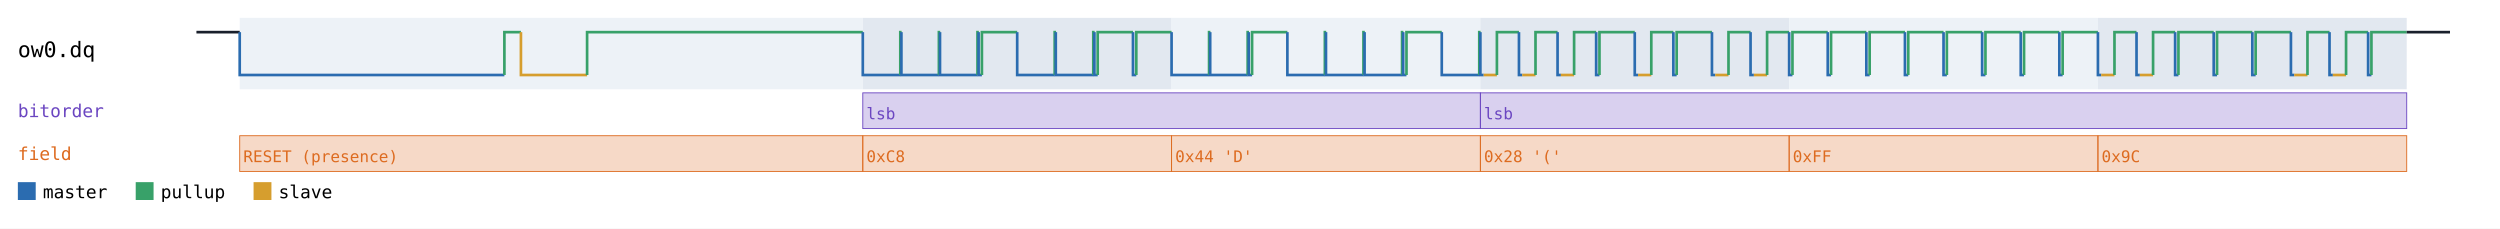
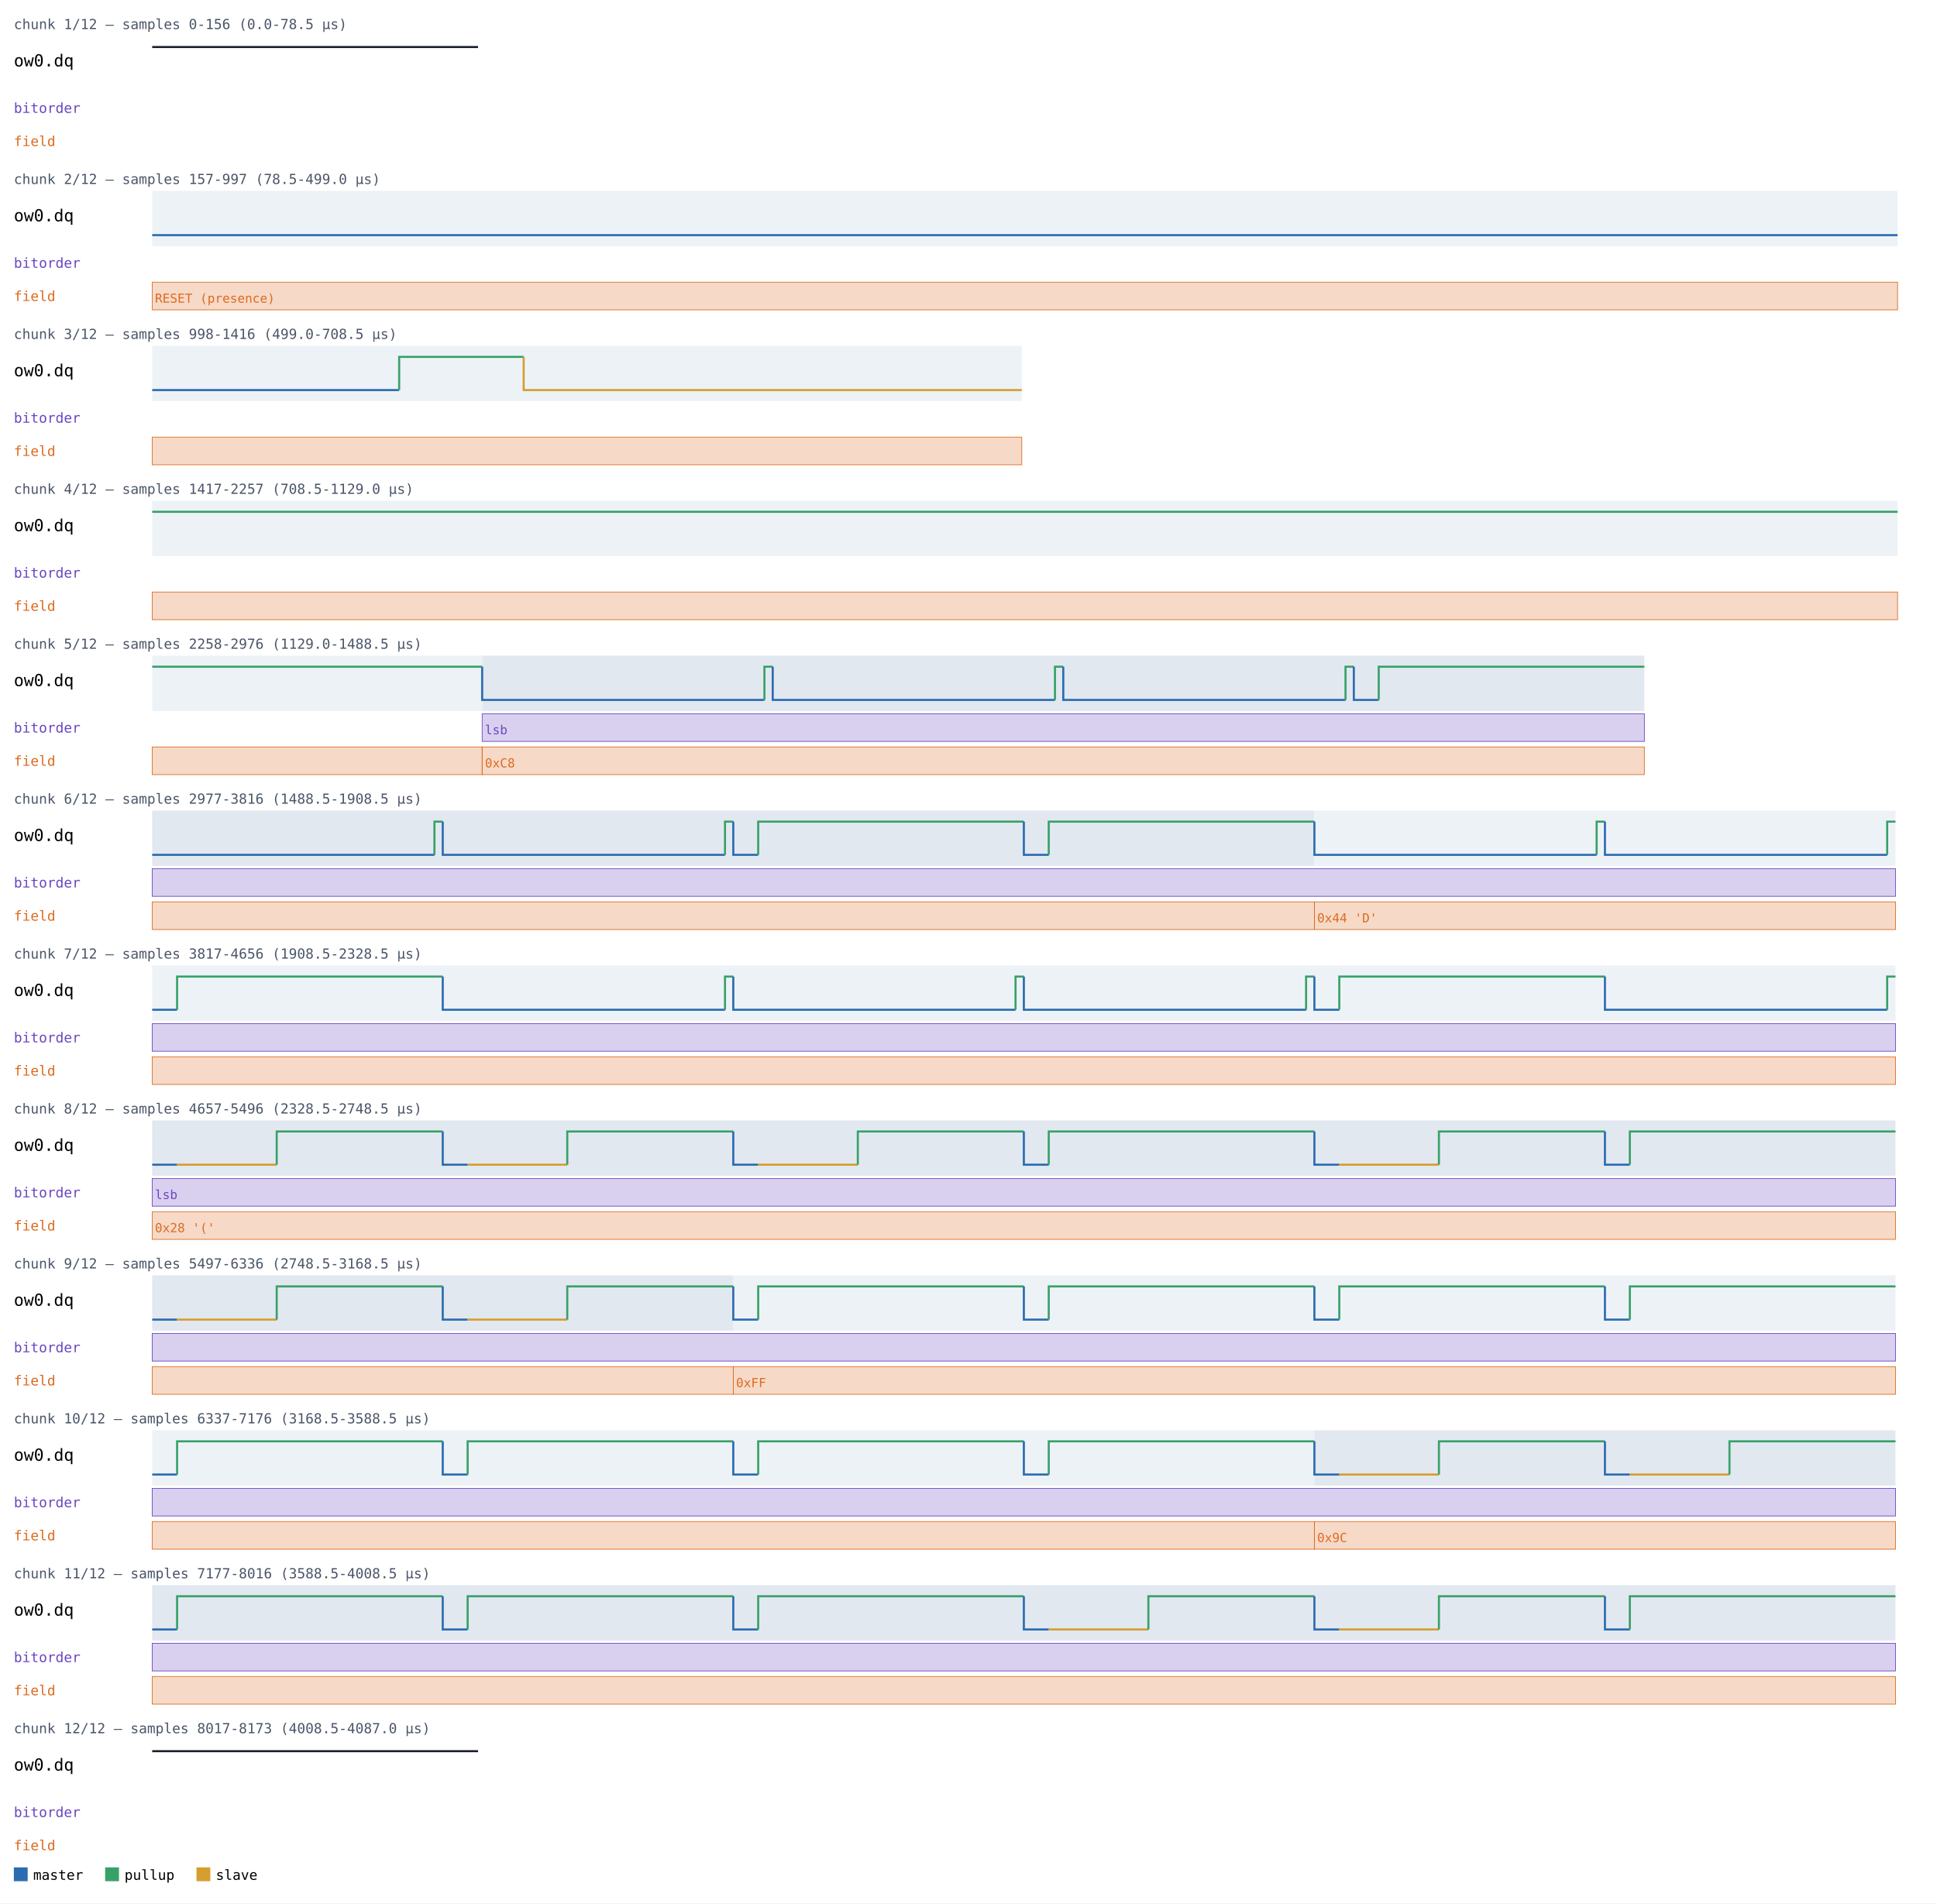
- <svg xmlns="http://www.w3.org/2000/svg" baseProfile="full" height="128" version="1.1" width="1400">
+ <svg xmlns="http://www.w3.org/2000/svg" baseProfile="full" height="1376" version="1.1" width="1400">
  <defs />
-   <rect fill="white" height="128" width="1400" x="0" y="0" />
-   <rect fill="#edf2f7" height="40" width="348.926" x="134.24" y="10" />
-   <rect fill="#e2e8f0" height="40" width="172.919" x="483.165" y="10" />
-   <rect fill="#edf2f7" height="40" width="172.919" x="656.084" y="10" />
-   <rect fill="#e2e8f0" height="40" width="172.919" x="829.003" y="10" />
-   <rect fill="#edf2f7" height="40" width="172.919" x="1001.922" y="10" />
-   <rect fill="#e2e8f0" height="40" width="172.919" x="1174.841" y="10" />
-   <text font-family="monospace" font-size="12px" x="10" y="32.0">ow0.dq</text>
-   <polyline fill="none" points="110.0,18.0 110.0,18.0 134.24,18.0 134.24,18.0" stroke="#1a202c" stroke-width="1.5" />
-   <polyline fill="none" points="134.24,18.0 134.24,42.0 282.456,42.0 282.456,42.0" stroke="#2b6cb0" stroke-width="1.5" />
-   <polyline fill="none" points="282.456,42.0 282.456,18.0 291.719,18.0 291.719,18.0" stroke="#38a169" stroke-width="1.5" />
-   <polyline fill="none" points="291.719,18.0 291.719,42.0 328.773,42.0 328.773,42.0" stroke="#d69e2e" stroke-width="1.5" />
-   <polyline fill="none" points="328.773,42.0 328.773,18.0 483.165,18.0 483.165,18.0" stroke="#38a169" stroke-width="1.5" />
-   <polyline fill="none" points="483.165,18.0 483.165,42.0 504.163,42.0 504.163,42.0" stroke="#2b6cb0" stroke-width="1.5" />
-   <polyline fill="none" points="504.163,42.0 504.163,18.0 504.78,18.0 504.78,18.0" stroke="#38a169" stroke-width="1.5" />
-   <polyline fill="none" points="504.78,18.0 504.78,42.0 525.778,42.0 525.778,42.0" stroke="#2b6cb0" stroke-width="1.5" />
-   <polyline fill="none" points="525.778,42.0 525.778,18.0 526.395,18.0 526.395,18.0" stroke="#38a169" stroke-width="1.5" />
-   <polyline fill="none" points="526.395,18.0 526.395,42.0 547.392,42.0 547.392,42.0" stroke="#2b6cb0" stroke-width="1.5" />
-   <polyline fill="none" points="547.392,42.0 547.392,18.0 548.01,18.0 548.01,18.0" stroke="#38a169" stroke-width="1.5" />
-   <polyline fill="none" points="548.01,18.0 548.01,42.0 549.863,42.0 549.863,42.0" stroke="#2b6cb0" stroke-width="1.5" />
-   <polyline fill="none" points="549.863,42.0 549.863,18.0 569.625,18.0 569.625,18.0" stroke="#38a169" stroke-width="1.5" />
-   <polyline fill="none" points="569.625,18.0 569.625,42.0 590.622,42.0 590.622,42.0" stroke="#2b6cb0" stroke-width="1.5" />
-   <polyline fill="none" points="590.622,42.0 590.622,18.0 591.24,18.0 591.24,18.0" stroke="#38a169" stroke-width="1.5" />
-   <polyline fill="none" points="591.24,18.0 591.24,42.0 612.237,42.0 612.237,42.0" stroke="#2b6cb0" stroke-width="1.5" />
-   <polyline fill="none" points="612.237,42.0 612.237,18.0 612.855,18.0 612.855,18.0" stroke="#38a169" stroke-width="1.5" />
-   <polyline fill="none" points="612.855,18.0 612.855,42.0 614.707,42.0 614.707,42.0" stroke="#2b6cb0" stroke-width="1.5" />
-   <polyline fill="none" points="614.707,42.0 614.707,18.0 634.47,18.0 634.47,18.0" stroke="#38a169" stroke-width="1.5" />
-   <polyline fill="none" points="634.47,18.0 634.47,42.0 636.322,42.0 636.322,42.0" stroke="#2b6cb0" stroke-width="1.5" />
-   <polyline fill="none" points="636.322,42.0 636.322,18.0 656.084,18.0 656.084,18.0" stroke="#38a169" stroke-width="1.5" />
-   <polyline fill="none" points="656.084,18.0 656.084,42.0 677.082,42.0 677.082,42.0" stroke="#2b6cb0" stroke-width="1.5" />
-   <polyline fill="none" points="677.082,42.0 677.082,18.0 677.699,18.0 677.699,18.0" stroke="#38a169" stroke-width="1.5" />
-   <polyline fill="none" points="677.699,18.0 677.699,42.0 698.697,42.0 698.697,42.0" stroke="#2b6cb0" stroke-width="1.5" />
-   <polyline fill="none" points="698.697,42.0 698.697,18.0 699.314,18.0 699.314,18.0" stroke="#38a169" stroke-width="1.5" />
-   <polyline fill="none" points="699.314,18.0 699.314,42.0 701.167,42.0 701.167,42.0" stroke="#2b6cb0" stroke-width="1.5" />
-   <polyline fill="none" points="701.167,42.0 701.167,18.0 720.929,18.0 720.929,18.0" stroke="#38a169" stroke-width="1.5" />
-   <polyline fill="none" points="720.929,18.0 720.929,42.0 741.926,42.0 741.926,42.0" stroke="#2b6cb0" stroke-width="1.5" />
-   <polyline fill="none" points="741.926,42.0 741.926,18.0 742.544,18.0 742.544,18.0" stroke="#38a169" stroke-width="1.5" />
-   <polyline fill="none" points="742.544,18.0 742.544,42.0 763.541,42.0 763.541,42.0" stroke="#2b6cb0" stroke-width="1.5" />
-   <polyline fill="none" points="763.541,42.0 763.541,18.0 764.159,18.0 764.159,18.0" stroke="#38a169" stroke-width="1.5" />
-   <polyline fill="none" points="764.159,18.0 764.159,42.0 785.156,42.0 785.156,42.0" stroke="#2b6cb0" stroke-width="1.5" />
-   <polyline fill="none" points="785.156,42.0 785.156,18.0 785.774,18.0 785.774,18.0" stroke="#38a169" stroke-width="1.5" />
-   <polyline fill="none" points="785.774,18.0 785.774,42.0 787.626,42.0 787.626,42.0" stroke="#2b6cb0" stroke-width="1.5" />
-   <polyline fill="none" points="787.626,42.0 787.626,18.0 807.389,18.0 807.389,18.0" stroke="#38a169" stroke-width="1.5" />
-   <polyline fill="none" points="807.389,18.0 807.389,42.0 828.386,42.0 828.386,42.0" stroke="#2b6cb0" stroke-width="1.5" />
-   <polyline fill="none" points="828.386,42.0 828.386,18.0 829.003,18.0 829.003,18.0" stroke="#38a169" stroke-width="1.5" />
-   <polyline fill="none" points="829.003,18.0 829.003,42.0 830.856,42.0 830.856,42.0" stroke="#2b6cb0" stroke-width="1.5" />
-   <polyline fill="none" points="830.856,42.0 830.856,42.0 838.267,42.0 838.267,42.0" stroke="#d69e2e" stroke-width="1.5" />
-   <polyline fill="none" points="838.267,42.0 838.267,18.0 850.618,18.0 850.618,18.0" stroke="#38a169" stroke-width="1.5" />
-   <polyline fill="none" points="850.618,18.0 850.618,42.0 852.471,42.0 852.471,42.0" stroke="#2b6cb0" stroke-width="1.5" />
-   <polyline fill="none" points="852.471,42.0 852.471,42.0 859.882,42.0 859.882,42.0" stroke="#d69e2e" stroke-width="1.5" />
-   <polyline fill="none" points="859.882,42.0 859.882,18.0 872.233,18.0 872.233,18.0" stroke="#38a169" stroke-width="1.5" />
-   <polyline fill="none" points="872.233,18.0 872.233,42.0 874.086,42.0 874.086,42.0" stroke="#2b6cb0" stroke-width="1.5" />
-   <polyline fill="none" points="874.086,42.0 874.086,42.0 881.497,42.0 881.497,42.0" stroke="#d69e2e" stroke-width="1.5" />
-   <polyline fill="none" points="881.497,42.0 881.497,18.0 893.848,18.0 893.848,18.0" stroke="#38a169" stroke-width="1.5" />
-   <polyline fill="none" points="893.848,18.0 893.848,42.0 895.701,42.0 895.701,42.0" stroke="#2b6cb0" stroke-width="1.5" />
-   <polyline fill="none" points="895.701,42.0 895.701,18.0 915.463,18.0 915.463,18.0" stroke="#38a169" stroke-width="1.5" />
-   <polyline fill="none" points="915.463,18.0 915.463,42.0 917.316,42.0 917.316,42.0" stroke="#2b6cb0" stroke-width="1.5" />
-   <polyline fill="none" points="917.316,42.0 917.316,42.0 924.726,42.0 924.726,42.0" stroke="#d69e2e" stroke-width="1.5" />
-   <polyline fill="none" points="924.726,42.0 924.726,18.0 937.078,18.0 937.078,18.0" stroke="#38a169" stroke-width="1.5" />
-   <polyline fill="none" points="937.078,18.0 937.078,42.0 938.931,42.0 938.931,42.0" stroke="#2b6cb0" stroke-width="1.5" />
-   <polyline fill="none" points="938.931,42.0 938.931,18.0 958.693,18.0 958.693,18.0" stroke="#38a169" stroke-width="1.5" />
-   <polyline fill="none" points="958.693,18.0 958.693,42.0 960.545,42.0 960.545,42.0" stroke="#2b6cb0" stroke-width="1.5" />
-   <polyline fill="none" points="960.545,42.0 960.545,42.0 967.956,42.0 967.956,42.0" stroke="#d69e2e" stroke-width="1.5" />
-   <polyline fill="none" points="967.956,42.0 967.956,18.0 980.308,18.0 980.308,18.0" stroke="#38a169" stroke-width="1.5" />
-   <polyline fill="none" points="980.308,18.0 980.308,42.0 982.16,42.0 982.16,42.0" stroke="#2b6cb0" stroke-width="1.5" />
-   <polyline fill="none" points="982.16,42.0 982.16,42.0 989.571,42.0 989.571,42.0" stroke="#d69e2e" stroke-width="1.5" />
-   <polyline fill="none" points="989.571,42.0 989.571,18.0 1001.922,18.0 1001.922,18.0" stroke="#38a169" stroke-width="1.5" />
-   <polyline fill="none" points="1001.922,18.0 1001.922,42.0 1003.775,42.0 1003.775,42.0" stroke="#2b6cb0" stroke-width="1.5" />
-   <polyline fill="none" points="1003.775,42.0 1003.775,18.0 1023.537,18.0 1023.537,18.0" stroke="#38a169" stroke-width="1.5" />
-   <polyline fill="none" points="1023.537,18.0 1023.537,42.0 1025.39,42.0 1025.39,42.0" stroke="#2b6cb0" stroke-width="1.5" />
-   <polyline fill="none" points="1025.39,42.0 1025.39,18.0 1045.152,18.0 1045.152,18.0" stroke="#38a169" stroke-width="1.5" />
-   <polyline fill="none" points="1045.152,18.0 1045.152,42.0 1047.005,42.0 1047.005,42.0" stroke="#2b6cb0" stroke-width="1.5" />
-   <polyline fill="none" points="1047.005,42.0 1047.005,18.0 1066.767,18.0 1066.767,18.0" stroke="#38a169" stroke-width="1.5" />
-   <polyline fill="none" points="1066.767,18.0 1066.767,42.0 1068.62,42.0 1068.62,42.0" stroke="#2b6cb0" stroke-width="1.5" />
-   <polyline fill="none" points="1068.62,42.0 1068.62,18.0 1088.382,18.0 1088.382,18.0" stroke="#38a169" stroke-width="1.5" />
-   <polyline fill="none" points="1088.382,18.0 1088.382,42.0 1090.235,42.0 1090.235,42.0" stroke="#2b6cb0" stroke-width="1.5" />
-   <polyline fill="none" points="1090.235,42.0 1090.235,18.0 1109.997,18.0 1109.997,18.0" stroke="#38a169" stroke-width="1.5" />
-   <polyline fill="none" points="1109.997,18.0 1109.997,42.0 1111.85,42.0 1111.85,42.0" stroke="#2b6cb0" stroke-width="1.5" />
-   <polyline fill="none" points="1111.85,42.0 1111.85,18.0 1131.612,18.0 1131.612,18.0" stroke="#38a169" stroke-width="1.5" />
-   <polyline fill="none" points="1131.612,18.0 1131.612,42.0 1133.464,42.0 1133.464,42.0" stroke="#2b6cb0" stroke-width="1.5" />
-   <polyline fill="none" points="1133.464,42.0 1133.464,18.0 1153.227,18.0 1153.227,18.0" stroke="#38a169" stroke-width="1.5" />
-   <polyline fill="none" points="1153.227,18.0 1153.227,42.0 1155.079,42.0 1155.079,42.0" stroke="#2b6cb0" stroke-width="1.5" />
-   <polyline fill="none" points="1155.079,42.0 1155.079,18.0 1174.841,18.0 1174.841,18.0" stroke="#38a169" stroke-width="1.5" />
-   <polyline fill="none" points="1174.841,18.0 1174.841,42.0 1176.694,42.0 1176.694,42.0" stroke="#2b6cb0" stroke-width="1.5" />
-   <polyline fill="none" points="1176.694,42.0 1176.694,42.0 1184.105,42.0 1184.105,42.0" stroke="#d69e2e" stroke-width="1.5" />
-   <polyline fill="none" points="1184.105,42.0 1184.105,18.0 1196.456,18.0 1196.456,18.0" stroke="#38a169" stroke-width="1.5" />
-   <polyline fill="none" points="1196.456,18.0 1196.456,42.0 1198.309,42.0 1198.309,42.0" stroke="#2b6cb0" stroke-width="1.5" />
-   <polyline fill="none" points="1198.309,42.0 1198.309,42.0 1205.72,42.0 1205.72,42.0" stroke="#d69e2e" stroke-width="1.5" />
-   <polyline fill="none" points="1205.72,42.0 1205.72,18.0 1218.071,18.0 1218.071,18.0" stroke="#38a169" stroke-width="1.5" />
-   <polyline fill="none" points="1218.071,18.0 1218.071,42.0 1219.924,42.0 1219.924,42.0" stroke="#2b6cb0" stroke-width="1.5" />
-   <polyline fill="none" points="1219.924,42.0 1219.924,18.0 1239.686,18.0 1239.686,18.0" stroke="#38a169" stroke-width="1.5" />
-   <polyline fill="none" points="1239.686,18.0 1239.686,42.0 1241.539,42.0 1241.539,42.0" stroke="#2b6cb0" stroke-width="1.5" />
-   <polyline fill="none" points="1241.539,42.0 1241.539,18.0 1261.301,18.0 1261.301,18.0" stroke="#38a169" stroke-width="1.5" />
-   <polyline fill="none" points="1261.301,18.0 1261.301,42.0 1263.154,42.0 1263.154,42.0" stroke="#2b6cb0" stroke-width="1.5" />
-   <polyline fill="none" points="1263.154,42.0 1263.154,18.0 1282.916,18.0 1282.916,18.0" stroke="#38a169" stroke-width="1.5" />
-   <polyline fill="none" points="1282.916,18.0 1282.916,42.0 1284.769,42.0 1284.769,42.0" stroke="#2b6cb0" stroke-width="1.5" />
-   <polyline fill="none" points="1284.769,42.0 1284.769,42.0 1292.179,42.0 1292.179,42.0" stroke="#d69e2e" stroke-width="1.5" />
-   <polyline fill="none" points="1292.179,42.0 1292.179,18.0 1304.531,18.0 1304.531,18.0" stroke="#38a169" stroke-width="1.5" />
-   <polyline fill="none" points="1304.531,18.0 1304.531,42.0 1306.383,42.0 1306.383,42.0" stroke="#2b6cb0" stroke-width="1.5" />
-   <polyline fill="none" points="1306.383,42.0 1306.383,42.0 1313.794,42.0 1313.794,42.0" stroke="#d69e2e" stroke-width="1.5" />
-   <polyline fill="none" points="1313.794,42.0 1313.794,18.0 1326.146,18.0 1326.146,18.0" stroke="#38a169" stroke-width="1.5" />
-   <polyline fill="none" points="1326.146,18.0 1326.146,42.0 1327.998,42.0 1327.998,42.0" stroke="#2b6cb0" stroke-width="1.5" />
-   <polyline fill="none" points="1327.998,42.0 1327.998,18.0 1347.76,18.0 1347.76,18.0" stroke="#38a169" stroke-width="1.5" />
-   <polyline fill="none" points="1347.76,18.0 1347.76,18.0 1372.0,18.0" stroke="#1a202c" stroke-width="1.5" />
-   <text fill="#6b46c1" font-family="monospace" font-size="10px" x="10" y="65.6">bitorder</text>
-   <rect fill="#6b46c1" fill-opacity="0.25" height="20" stroke="#6b46c1" stroke-width="0.5" width="345.838" x="483.165" y="52" />
-   <text fill="#6b46c1" font-family="monospace" font-size="9px" x="485.165" y="66.8">lsb</text>
-   <rect fill="#6b46c1" fill-opacity="0.25" height="20" stroke="#6b46c1" stroke-width="0.5" width="518.757" x="829.003" y="52" />
-   <text fill="#6b46c1" font-family="monospace" font-size="9px" x="831.003" y="66.8">lsb</text>
-   <text fill="#dd6b20" font-family="monospace" font-size="10px" x="10" y="89.6">field</text>
-   <rect fill="#dd6b20" fill-opacity="0.25" height="20" stroke="#dd6b20" stroke-width="0.5" width="348.926" x="134.24" y="76" />
-   <text fill="#dd6b20" font-family="monospace" font-size="9px" x="136.24" y="90.8">RESET (presence)</text>
-   <rect fill="#dd6b20" fill-opacity="0.25" height="20" stroke="#dd6b20" stroke-width="0.5" width="172.919" x="483.165" y="76" />
-   <text fill="#dd6b20" font-family="monospace" font-size="9px" x="485.165" y="90.8">0xC8</text>
-   <rect fill="#dd6b20" fill-opacity="0.25" height="20" stroke="#dd6b20" stroke-width="0.5" width="172.919" x="656.084" y="76" />
-   <text fill="#dd6b20" font-family="monospace" font-size="9px" x="658.084" y="90.8">0x44 'D'</text>
-   <rect fill="#dd6b20" fill-opacity="0.25" height="20" stroke="#dd6b20" stroke-width="0.5" width="172.919" x="829.003" y="76" />
-   <text fill="#dd6b20" font-family="monospace" font-size="9px" x="831.003" y="90.8">0x28 '('</text>
-   <rect fill="#dd6b20" fill-opacity="0.25" height="20" stroke="#dd6b20" stroke-width="0.5" width="172.919" x="1001.922" y="76" />
-   <text fill="#dd6b20" font-family="monospace" font-size="9px" x="1003.922" y="90.8">0xFF</text>
-   <rect fill="#dd6b20" fill-opacity="0.25" height="20" stroke="#dd6b20" stroke-width="0.5" width="172.919" x="1174.841" y="76" />
-   <text fill="#dd6b20" font-family="monospace" font-size="9px" x="1176.841" y="90.8">0x9C</text>
-   <rect fill="#2b6cb0" height="10" width="10" x="10" y="102" />
-   <text font-family="monospace" font-size="10px" x="24" y="111">master</text>
-   <rect fill="#38a169" height="10" width="10" x="76" y="102" />
-   <text font-family="monospace" font-size="10px" x="90" y="111">pullup</text>
-   <rect fill="#d69e2e" height="10" width="10" x="142" y="102" />
-   <text font-family="monospace" font-size="10px" x="156" y="111">slave</text>
+   <rect fill="white" height="1376" width="1400" x="0" y="0" />
+   <text fill="#4a5568" font-family="monospace" font-size="10px" x="10" y="21">chunk 1/12 — samples 0-156  (0.0-78.5 µs)</text>
+   <text font-family="monospace" font-size="12px" x="10" y="48.0">ow0.dq</text>
+   <polyline fill="none" points="110.0,34.0 110.0,34.0 345.5,34.0" stroke="#1a202c" stroke-width="1.5" />
+   <text fill="#6b46c1" font-family="monospace" font-size="10px" x="10" y="81.6">bitorder</text>
+   <text fill="#dd6b20" font-family="monospace" font-size="10px" x="10" y="105.6">field</text>
+   <text fill="#4a5568" font-family="monospace" font-size="10px" x="10" y="133">chunk 2/12 — samples 157-997  (78.5-499.0 µs)</text>
+   <rect fill="#edf2f7" height="40" width="1261.5" x="110.0" y="138" />
+   <text font-family="monospace" font-size="12px" x="10" y="160.0">ow0.dq</text>
+   <polyline fill="none" points="110.0,170.0 110.0,170.0 1371.5,170.0" stroke="#2b6cb0" stroke-width="1.5" />
+   <text fill="#6b46c1" font-family="monospace" font-size="10px" x="10" y="193.6">bitorder</text>
+   <text fill="#dd6b20" font-family="monospace" font-size="10px" x="10" y="217.6">field</text>
+   <rect fill="#dd6b20" fill-opacity="0.25" height="20" stroke="#dd6b20" stroke-width="0.5" width="1261.5" x="110.0" y="204" />
+   <text fill="#dd6b20" font-family="monospace" font-size="9px" x="112.0" y="218.8">RESET (presence)</text>
+   <text fill="#4a5568" font-family="monospace" font-size="10px" x="10" y="245">chunk 3/12 — samples 998-1416  (499.0-708.5 µs)</text>
+   <rect fill="#edf2f7" height="40" width="628.5" x="110.0" y="250" />
+   <text font-family="monospace" font-size="12px" x="10" y="272.0">ow0.dq</text>
+   <polyline fill="none" points="110.0,282.0 110.0,282.0 288.5,282.0 288.5,282.0" stroke="#2b6cb0" stroke-width="1.5" />
+   <polyline fill="none" points="288.5,282.0 288.5,258.0 378.5,258.0 378.5,258.0" stroke="#38a169" stroke-width="1.5" />
+   <polyline fill="none" points="378.5,258.0 378.5,282.0 738.5,282.0" stroke="#d69e2e" stroke-width="1.5" />
+   <text fill="#6b46c1" font-family="monospace" font-size="10px" x="10" y="305.6">bitorder</text>
+   <text fill="#dd6b20" font-family="monospace" font-size="10px" x="10" y="329.6">field</text>
+   <rect fill="#dd6b20" fill-opacity="0.25" height="20" stroke="#dd6b20" stroke-width="0.5" width="628.5" x="110.0" y="316" />
+   <text fill="#4a5568" font-family="monospace" font-size="10px" x="10" y="357">chunk 4/12 — samples 1417-2257  (708.5-1129.0 µs)</text>
+   <rect fill="#edf2f7" height="40" width="1261.5" x="110.0" y="362" />
+   <text font-family="monospace" font-size="12px" x="10" y="384.0">ow0.dq</text>
+   <polyline fill="none" points="110.0,370.0 110.0,370.0 1371.5,370.0" stroke="#38a169" stroke-width="1.5" />
+   <text fill="#6b46c1" font-family="monospace" font-size="10px" x="10" y="417.6">bitorder</text>
+   <text fill="#dd6b20" font-family="monospace" font-size="10px" x="10" y="441.6">field</text>
+   <rect fill="#dd6b20" fill-opacity="0.25" height="20" stroke="#dd6b20" stroke-width="0.5" width="1261.5" x="110.0" y="428" />
+   <text fill="#4a5568" font-family="monospace" font-size="10px" x="10" y="469">chunk 5/12 — samples 2258-2976  (1129.0-1488.5 µs)</text>
+   <rect fill="#edf2f7" height="40" width="238.5" x="110.0" y="474" />
+   <rect fill="#e2e8f0" height="40" width="840.0" x="348.5" y="474" />
+   <text font-family="monospace" font-size="12px" x="10" y="496.0">ow0.dq</text>
+   <polyline fill="none" points="110.0,482.0 110.0,482.0 348.5,482.0 348.5,482.0" stroke="#38a169" stroke-width="1.5" />
+   <polyline fill="none" points="348.5,482.0 348.5,506.0 552.5,506.0 552.5,506.0" stroke="#2b6cb0" stroke-width="1.5" />
+   <polyline fill="none" points="552.5,506.0 552.5,482.0 558.5,482.0 558.5,482.0" stroke="#38a169" stroke-width="1.5" />
+   <polyline fill="none" points="558.5,482.0 558.5,506.0 762.5,506.0 762.5,506.0" stroke="#2b6cb0" stroke-width="1.5" />
+   <polyline fill="none" points="762.5,506.0 762.5,482.0 768.5,482.0 768.5,482.0" stroke="#38a169" stroke-width="1.5" />
+   <polyline fill="none" points="768.5,482.0 768.5,506.0 972.5,506.0 972.5,506.0" stroke="#2b6cb0" stroke-width="1.5" />
+   <polyline fill="none" points="972.5,506.0 972.5,482.0 978.5,482.0 978.5,482.0" stroke="#38a169" stroke-width="1.5" />
+   <polyline fill="none" points="978.5,482.0 978.5,506.0 996.5,506.0 996.5,506.0" stroke="#2b6cb0" stroke-width="1.5" />
+   <polyline fill="none" points="996.5,506.0 996.5,482.0 1188.5,482.0" stroke="#38a169" stroke-width="1.5" />
+   <text fill="#6b46c1" font-family="monospace" font-size="10px" x="10" y="529.6">bitorder</text>
+   <rect fill="#6b46c1" fill-opacity="0.25" height="20" stroke="#6b46c1" stroke-width="0.5" width="840.0" x="348.5" y="516" />
+   <text fill="#6b46c1" font-family="monospace" font-size="9px" x="350.5" y="530.8">lsb</text>
+   <text fill="#dd6b20" font-family="monospace" font-size="10px" x="10" y="553.6">field</text>
+   <rect fill="#dd6b20" fill-opacity="0.25" height="20" stroke="#dd6b20" stroke-width="0.5" width="238.5" x="110.0" y="540" />
+   <rect fill="#dd6b20" fill-opacity="0.25" height="20" stroke="#dd6b20" stroke-width="0.5" width="840.0" x="348.5" y="540" />
+   <text fill="#dd6b20" font-family="monospace" font-size="9px" x="350.5" y="554.8">0xC8</text>
+   <text fill="#4a5568" font-family="monospace" font-size="10px" x="10" y="581">chunk 6/12 — samples 2977-3816  (1488.5-1908.5 µs)</text>
+   <rect fill="#e2e8f0" height="40" width="840.0" x="110.0" y="586" />
+   <rect fill="#edf2f7" height="40" width="420.0" x="950.0" y="586" />
+   <text font-family="monospace" font-size="12px" x="10" y="608.0">ow0.dq</text>
+   <polyline fill="none" points="110.0,618.0 110.0,618.0 314.0,618.0 314.0,618.0" stroke="#2b6cb0" stroke-width="1.5" />
+   <polyline fill="none" points="314.0,618.0 314.0,594.0 320.0,594.0 320.0,594.0" stroke="#38a169" stroke-width="1.5" />
+   <polyline fill="none" points="320.0,594.0 320.0,618.0 524.0,618.0 524.0,618.0" stroke="#2b6cb0" stroke-width="1.5" />
+   <polyline fill="none" points="524.0,618.0 524.0,594.0 530.0,594.0 530.0,594.0" stroke="#38a169" stroke-width="1.5" />
+   <polyline fill="none" points="530.0,594.0 530.0,618.0 548.0,618.0 548.0,618.0" stroke="#2b6cb0" stroke-width="1.5" />
+   <polyline fill="none" points="548.0,618.0 548.0,594.0 740.0,594.0 740.0,594.0" stroke="#38a169" stroke-width="1.5" />
+   <polyline fill="none" points="740.0,594.0 740.0,618.0 758.0,618.0 758.0,618.0" stroke="#2b6cb0" stroke-width="1.5" />
+   <polyline fill="none" points="758.0,618.0 758.0,594.0 950.0,594.0 950.0,594.0" stroke="#38a169" stroke-width="1.5" />
+   <polyline fill="none" points="950.0,594.0 950.0,618.0 1154.0,618.0 1154.0,618.0" stroke="#2b6cb0" stroke-width="1.5" />
+   <polyline fill="none" points="1154.0,618.0 1154.0,594.0 1160.0,594.0 1160.0,594.0" stroke="#38a169" stroke-width="1.5" />
+   <polyline fill="none" points="1160.0,594.0 1160.0,618.0 1364.0,618.0 1364.0,618.0" stroke="#2b6cb0" stroke-width="1.5" />
+   <polyline fill="none" points="1364.0,618.0 1364.0,594.0 1370.0,594.0" stroke="#38a169" stroke-width="1.5" />
+   <text fill="#6b46c1" font-family="monospace" font-size="10px" x="10" y="641.6">bitorder</text>
+   <rect fill="#6b46c1" fill-opacity="0.25" height="20" stroke="#6b46c1" stroke-width="0.5" width="1260.0" x="110.0" y="628" />
+   <text fill="#dd6b20" font-family="monospace" font-size="10px" x="10" y="665.6">field</text>
+   <rect fill="#dd6b20" fill-opacity="0.25" height="20" stroke="#dd6b20" stroke-width="0.5" width="840.0" x="110.0" y="652" />
+   <rect fill="#dd6b20" fill-opacity="0.25" height="20" stroke="#dd6b20" stroke-width="0.5" width="420.0" x="950.0" y="652" />
+   <text fill="#dd6b20" font-family="monospace" font-size="9px" x="952.0" y="666.8">0x44 'D'</text>
+   <text fill="#4a5568" font-family="monospace" font-size="10px" x="10" y="693">chunk 7/12 — samples 3817-4656  (1908.5-2328.5 µs)</text>
+   <rect fill="#edf2f7" height="40" width="1260.0" x="110.0" y="698" />
+   <text font-family="monospace" font-size="12px" x="10" y="720.0">ow0.dq</text>
+   <polyline fill="none" points="110.0,730.0 110.0,730.0 128.0,730.0 128.0,730.0" stroke="#2b6cb0" stroke-width="1.5" />
+   <polyline fill="none" points="128.0,730.0 128.0,706.0 320.0,706.0 320.0,706.0" stroke="#38a169" stroke-width="1.5" />
+   <polyline fill="none" points="320.0,706.0 320.0,730.0 524.0,730.0 524.0,730.0" stroke="#2b6cb0" stroke-width="1.5" />
+   <polyline fill="none" points="524.0,730.0 524.0,706.0 530.0,706.0 530.0,706.0" stroke="#38a169" stroke-width="1.5" />
+   <polyline fill="none" points="530.0,706.0 530.0,730.0 734.0,730.0 734.0,730.0" stroke="#2b6cb0" stroke-width="1.5" />
+   <polyline fill="none" points="734.0,730.0 734.0,706.0 740.0,706.0 740.0,706.0" stroke="#38a169" stroke-width="1.5" />
+   <polyline fill="none" points="740.0,706.0 740.0,730.0 944.0,730.0 944.0,730.0" stroke="#2b6cb0" stroke-width="1.5" />
+   <polyline fill="none" points="944.0,730.0 944.0,706.0 950.0,706.0 950.0,706.0" stroke="#38a169" stroke-width="1.5" />
+   <polyline fill="none" points="950.0,706.0 950.0,730.0 968.0,730.0 968.0,730.0" stroke="#2b6cb0" stroke-width="1.5" />
+   <polyline fill="none" points="968.0,730.0 968.0,706.0 1160.0,706.0 1160.0,706.0" stroke="#38a169" stroke-width="1.5" />
+   <polyline fill="none" points="1160.0,706.0 1160.0,730.0 1364.0,730.0 1364.0,730.0" stroke="#2b6cb0" stroke-width="1.5" />
+   <polyline fill="none" points="1364.0,730.0 1364.0,706.0 1370.0,706.0" stroke="#38a169" stroke-width="1.5" />
+   <text fill="#6b46c1" font-family="monospace" font-size="10px" x="10" y="753.6">bitorder</text>
+   <rect fill="#6b46c1" fill-opacity="0.25" height="20" stroke="#6b46c1" stroke-width="0.5" width="1260.0" x="110.0" y="740" />
+   <text fill="#dd6b20" font-family="monospace" font-size="10px" x="10" y="777.6">field</text>
+   <rect fill="#dd6b20" fill-opacity="0.25" height="20" stroke="#dd6b20" stroke-width="0.5" width="1260.0" x="110.0" y="764" />
+   <text fill="#4a5568" font-family="monospace" font-size="10px" x="10" y="805">chunk 8/12 — samples 4657-5496  (2328.5-2748.5 µs)</text>
+   <rect fill="#e2e8f0" height="40" width="1260.0" x="110.0" y="810" />
+   <text font-family="monospace" font-size="12px" x="10" y="832.0">ow0.dq</text>
+   <polyline fill="none" points="110.0,842.0 110.0,842.0 128.0,842.0 128.0,842.0" stroke="#2b6cb0" stroke-width="1.5" />
+   <polyline fill="none" points="128.0,842.0 128.0,842.0 200.0,842.0 200.0,842.0" stroke="#d69e2e" stroke-width="1.5" />
+   <polyline fill="none" points="200.0,842.0 200.0,818.0 320.0,818.0 320.0,818.0" stroke="#38a169" stroke-width="1.5" />
+   <polyline fill="none" points="320.0,818.0 320.0,842.0 338.0,842.0 338.0,842.0" stroke="#2b6cb0" stroke-width="1.5" />
+   <polyline fill="none" points="338.0,842.0 338.0,842.0 410.0,842.0 410.0,842.0" stroke="#d69e2e" stroke-width="1.5" />
+   <polyline fill="none" points="410.0,842.0 410.0,818.0 530.0,818.0 530.0,818.0" stroke="#38a169" stroke-width="1.5" />
+   <polyline fill="none" points="530.0,818.0 530.0,842.0 548.0,842.0 548.0,842.0" stroke="#2b6cb0" stroke-width="1.5" />
+   <polyline fill="none" points="548.0,842.0 548.0,842.0 620.0,842.0 620.0,842.0" stroke="#d69e2e" stroke-width="1.5" />
+   <polyline fill="none" points="620.0,842.0 620.0,818.0 740.0,818.0 740.0,818.0" stroke="#38a169" stroke-width="1.5" />
+   <polyline fill="none" points="740.0,818.0 740.0,842.0 758.0,842.0 758.0,842.0" stroke="#2b6cb0" stroke-width="1.5" />
+   <polyline fill="none" points="758.0,842.0 758.0,818.0 950.0,818.0 950.0,818.0" stroke="#38a169" stroke-width="1.5" />
+   <polyline fill="none" points="950.0,818.0 950.0,842.0 968.0,842.0 968.0,842.0" stroke="#2b6cb0" stroke-width="1.5" />
+   <polyline fill="none" points="968.0,842.0 968.0,842.0 1040.0,842.0 1040.0,842.0" stroke="#d69e2e" stroke-width="1.5" />
+   <polyline fill="none" points="1040.0,842.0 1040.0,818.0 1160.0,818.0 1160.0,818.0" stroke="#38a169" stroke-width="1.5" />
+   <polyline fill="none" points="1160.0,818.0 1160.0,842.0 1178.0,842.0 1178.0,842.0" stroke="#2b6cb0" stroke-width="1.5" />
+   <polyline fill="none" points="1178.0,842.0 1178.0,818.0 1370.0,818.0" stroke="#38a169" stroke-width="1.5" />
+   <text fill="#6b46c1" font-family="monospace" font-size="10px" x="10" y="865.6">bitorder</text>
+   <rect fill="#6b46c1" fill-opacity="0.25" height="20" stroke="#6b46c1" stroke-width="0.5" width="1260.0" x="110.0" y="852" />
+   <text fill="#6b46c1" font-family="monospace" font-size="9px" x="112.0" y="866.8">lsb</text>
+   <text fill="#dd6b20" font-family="monospace" font-size="10px" x="10" y="889.6">field</text>
+   <rect fill="#dd6b20" fill-opacity="0.25" height="20" stroke="#dd6b20" stroke-width="0.5" width="1260.0" x="110.0" y="876" />
+   <text fill="#dd6b20" font-family="monospace" font-size="9px" x="112.0" y="890.8">0x28 '('</text>
+   <text fill="#4a5568" font-family="monospace" font-size="10px" x="10" y="917">chunk 9/12 — samples 5497-6336  (2748.5-3168.5 µs)</text>
+   <rect fill="#e2e8f0" height="40" width="420.0" x="110.0" y="922" />
+   <rect fill="#edf2f7" height="40" width="840.0" x="530.0" y="922" />
+   <text font-family="monospace" font-size="12px" x="10" y="944.0">ow0.dq</text>
+   <polyline fill="none" points="110.0,954.0 110.0,954.0 128.0,954.0 128.0,954.0" stroke="#2b6cb0" stroke-width="1.5" />
+   <polyline fill="none" points="128.0,954.0 128.0,954.0 200.0,954.0 200.0,954.0" stroke="#d69e2e" stroke-width="1.5" />
+   <polyline fill="none" points="200.0,954.0 200.0,930.0 320.0,930.0 320.0,930.0" stroke="#38a169" stroke-width="1.5" />
+   <polyline fill="none" points="320.0,930.0 320.0,954.0 338.0,954.0 338.0,954.0" stroke="#2b6cb0" stroke-width="1.5" />
+   <polyline fill="none" points="338.0,954.0 338.0,954.0 410.0,954.0 410.0,954.0" stroke="#d69e2e" stroke-width="1.5" />
+   <polyline fill="none" points="410.0,954.0 410.0,930.0 530.0,930.0 530.0,930.0" stroke="#38a169" stroke-width="1.5" />
+   <polyline fill="none" points="530.0,930.0 530.0,954.0 548.0,954.0 548.0,954.0" stroke="#2b6cb0" stroke-width="1.5" />
+   <polyline fill="none" points="548.0,954.0 548.0,930.0 740.0,930.0 740.0,930.0" stroke="#38a169" stroke-width="1.5" />
+   <polyline fill="none" points="740.0,930.0 740.0,954.0 758.0,954.0 758.0,954.0" stroke="#2b6cb0" stroke-width="1.5" />
+   <polyline fill="none" points="758.0,954.0 758.0,930.0 950.0,930.0 950.0,930.0" stroke="#38a169" stroke-width="1.5" />
+   <polyline fill="none" points="950.0,930.0 950.0,954.0 968.0,954.0 968.0,954.0" stroke="#2b6cb0" stroke-width="1.5" />
+   <polyline fill="none" points="968.0,954.0 968.0,930.0 1160.0,930.0 1160.0,930.0" stroke="#38a169" stroke-width="1.5" />
+   <polyline fill="none" points="1160.0,930.0 1160.0,954.0 1178.0,954.0 1178.0,954.0" stroke="#2b6cb0" stroke-width="1.5" />
+   <polyline fill="none" points="1178.0,954.0 1178.0,930.0 1370.0,930.0" stroke="#38a169" stroke-width="1.5" />
+   <text fill="#6b46c1" font-family="monospace" font-size="10px" x="10" y="977.6">bitorder</text>
+   <rect fill="#6b46c1" fill-opacity="0.25" height="20" stroke="#6b46c1" stroke-width="0.5" width="1260.0" x="110.0" y="964" />
+   <text fill="#dd6b20" font-family="monospace" font-size="10px" x="10" y="1001.6">field</text>
+   <rect fill="#dd6b20" fill-opacity="0.25" height="20" stroke="#dd6b20" stroke-width="0.5" width="420.0" x="110.0" y="988" />
+   <rect fill="#dd6b20" fill-opacity="0.25" height="20" stroke="#dd6b20" stroke-width="0.5" width="840.0" x="530.0" y="988" />
+   <text fill="#dd6b20" font-family="monospace" font-size="9px" x="532.0" y="1002.8">0xFF</text>
+   <text fill="#4a5568" font-family="monospace" font-size="10px" x="10" y="1029">chunk 10/12 — samples 6337-7176  (3168.5-3588.5 µs)</text>
+   <rect fill="#edf2f7" height="40" width="840.0" x="110.0" y="1034" />
+   <rect fill="#e2e8f0" height="40" width="420.0" x="950.0" y="1034" />
+   <text font-family="monospace" font-size="12px" x="10" y="1056.0">ow0.dq</text>
+   <polyline fill="none" points="110.0,1066.0 110.0,1066.0 128.0,1066.0 128.0,1066.0" stroke="#2b6cb0" stroke-width="1.5" />
+   <polyline fill="none" points="128.0,1066.0 128.0,1042.0 320.0,1042.0 320.0,1042.0" stroke="#38a169" stroke-width="1.5" />
+   <polyline fill="none" points="320.0,1042.0 320.0,1066.0 338.0,1066.0 338.0,1066.0" stroke="#2b6cb0" stroke-width="1.5" />
+   <polyline fill="none" points="338.0,1066.0 338.0,1042.0 530.0,1042.0 530.0,1042.0" stroke="#38a169" stroke-width="1.5" />
+   <polyline fill="none" points="530.0,1042.0 530.0,1066.0 548.0,1066.0 548.0,1066.0" stroke="#2b6cb0" stroke-width="1.5" />
+   <polyline fill="none" points="548.0,1066.0 548.0,1042.0 740.0,1042.0 740.0,1042.0" stroke="#38a169" stroke-width="1.5" />
+   <polyline fill="none" points="740.0,1042.0 740.0,1066.0 758.0,1066.0 758.0,1066.0" stroke="#2b6cb0" stroke-width="1.5" />
+   <polyline fill="none" points="758.0,1066.0 758.0,1042.0 950.0,1042.0 950.0,1042.0" stroke="#38a169" stroke-width="1.5" />
+   <polyline fill="none" points="950.0,1042.0 950.0,1066.0 968.0,1066.0 968.0,1066.0" stroke="#2b6cb0" stroke-width="1.5" />
+   <polyline fill="none" points="968.0,1066.0 968.0,1066.0 1040.0,1066.0 1040.0,1066.0" stroke="#d69e2e" stroke-width="1.5" />
+   <polyline fill="none" points="1040.0,1066.0 1040.0,1042.0 1160.0,1042.0 1160.0,1042.0" stroke="#38a169" stroke-width="1.5" />
+   <polyline fill="none" points="1160.0,1042.0 1160.0,1066.0 1178.0,1066.0 1178.0,1066.0" stroke="#2b6cb0" stroke-width="1.5" />
+   <polyline fill="none" points="1178.0,1066.0 1178.0,1066.0 1250.0,1066.0 1250.0,1066.0" stroke="#d69e2e" stroke-width="1.5" />
+   <polyline fill="none" points="1250.0,1066.0 1250.0,1042.0 1370.0,1042.0" stroke="#38a169" stroke-width="1.5" />
+   <text fill="#6b46c1" font-family="monospace" font-size="10px" x="10" y="1089.6">bitorder</text>
+   <rect fill="#6b46c1" fill-opacity="0.25" height="20" stroke="#6b46c1" stroke-width="0.5" width="1260.0" x="110.0" y="1076" />
+   <text fill="#dd6b20" font-family="monospace" font-size="10px" x="10" y="1113.6">field</text>
+   <rect fill="#dd6b20" fill-opacity="0.25" height="20" stroke="#dd6b20" stroke-width="0.5" width="840.0" x="110.0" y="1100" />
+   <rect fill="#dd6b20" fill-opacity="0.25" height="20" stroke="#dd6b20" stroke-width="0.5" width="420.0" x="950.0" y="1100" />
+   <text fill="#dd6b20" font-family="monospace" font-size="9px" x="952.0" y="1114.8">0x9C</text>
+   <text fill="#4a5568" font-family="monospace" font-size="10px" x="10" y="1141">chunk 11/12 — samples 7177-8016  (3588.5-4008.5 µs)</text>
+   <rect fill="#e2e8f0" height="40" width="1260.0" x="110.0" y="1146" />
+   <text font-family="monospace" font-size="12px" x="10" y="1168.0">ow0.dq</text>
+   <polyline fill="none" points="110.0,1178.0 110.0,1178.0 128.0,1178.0 128.0,1178.0" stroke="#2b6cb0" stroke-width="1.5" />
+   <polyline fill="none" points="128.0,1178.0 128.0,1154.0 320.0,1154.0 320.0,1154.0" stroke="#38a169" stroke-width="1.5" />
+   <polyline fill="none" points="320.0,1154.0 320.0,1178.0 338.0,1178.0 338.0,1178.0" stroke="#2b6cb0" stroke-width="1.5" />
+   <polyline fill="none" points="338.0,1178.0 338.0,1154.0 530.0,1154.0 530.0,1154.0" stroke="#38a169" stroke-width="1.5" />
+   <polyline fill="none" points="530.0,1154.0 530.0,1178.0 548.0,1178.0 548.0,1178.0" stroke="#2b6cb0" stroke-width="1.5" />
+   <polyline fill="none" points="548.0,1178.0 548.0,1154.0 740.0,1154.0 740.0,1154.0" stroke="#38a169" stroke-width="1.5" />
+   <polyline fill="none" points="740.0,1154.0 740.0,1178.0 758.0,1178.0 758.0,1178.0" stroke="#2b6cb0" stroke-width="1.5" />
+   <polyline fill="none" points="758.0,1178.0 758.0,1178.0 830.0,1178.0 830.0,1178.0" stroke="#d69e2e" stroke-width="1.5" />
+   <polyline fill="none" points="830.0,1178.0 830.0,1154.0 950.0,1154.0 950.0,1154.0" stroke="#38a169" stroke-width="1.5" />
+   <polyline fill="none" points="950.0,1154.0 950.0,1178.0 968.0,1178.0 968.0,1178.0" stroke="#2b6cb0" stroke-width="1.5" />
+   <polyline fill="none" points="968.0,1178.0 968.0,1178.0 1040.0,1178.0 1040.0,1178.0" stroke="#d69e2e" stroke-width="1.5" />
+   <polyline fill="none" points="1040.0,1178.0 1040.0,1154.0 1160.0,1154.0 1160.0,1154.0" stroke="#38a169" stroke-width="1.5" />
+   <polyline fill="none" points="1160.0,1154.0 1160.0,1178.0 1178.0,1178.0 1178.0,1178.0" stroke="#2b6cb0" stroke-width="1.5" />
+   <polyline fill="none" points="1178.0,1178.0 1178.0,1154.0 1370.0,1154.0" stroke="#38a169" stroke-width="1.5" />
+   <text fill="#6b46c1" font-family="monospace" font-size="10px" x="10" y="1201.6">bitorder</text>
+   <rect fill="#6b46c1" fill-opacity="0.25" height="20" stroke="#6b46c1" stroke-width="0.5" width="1260.0" x="110.0" y="1188" />
+   <text fill="#dd6b20" font-family="monospace" font-size="10px" x="10" y="1225.6">field</text>
+   <rect fill="#dd6b20" fill-opacity="0.25" height="20" stroke="#dd6b20" stroke-width="0.5" width="1260.0" x="110.0" y="1212" />
+   <text fill="#4a5568" font-family="monospace" font-size="10px" x="10" y="1253">chunk 12/12 — samples 8017-8173  (4008.5-4087.0 µs)</text>
+   <text font-family="monospace" font-size="12px" x="10" y="1280.0">ow0.dq</text>
+   <polyline fill="none" points="110.0,1266.0 110.0,1266.0 345.5,1266.0" stroke="#1a202c" stroke-width="1.5" />
+   <text fill="#6b46c1" font-family="monospace" font-size="10px" x="10" y="1313.6">bitorder</text>
+   <text fill="#dd6b20" font-family="monospace" font-size="10px" x="10" y="1337.6">field</text>
+   <rect fill="#2b6cb0" height="10" width="10" x="10" y="1350" />
+   <text font-family="monospace" font-size="10px" x="24" y="1359">master</text>
+   <rect fill="#38a169" height="10" width="10" x="76" y="1350" />
+   <text font-family="monospace" font-size="10px" x="90" y="1359">pullup</text>
+   <rect fill="#d69e2e" height="10" width="10" x="142" y="1350" />
+   <text font-family="monospace" font-size="10px" x="156" y="1359">slave</text>
</svg>
